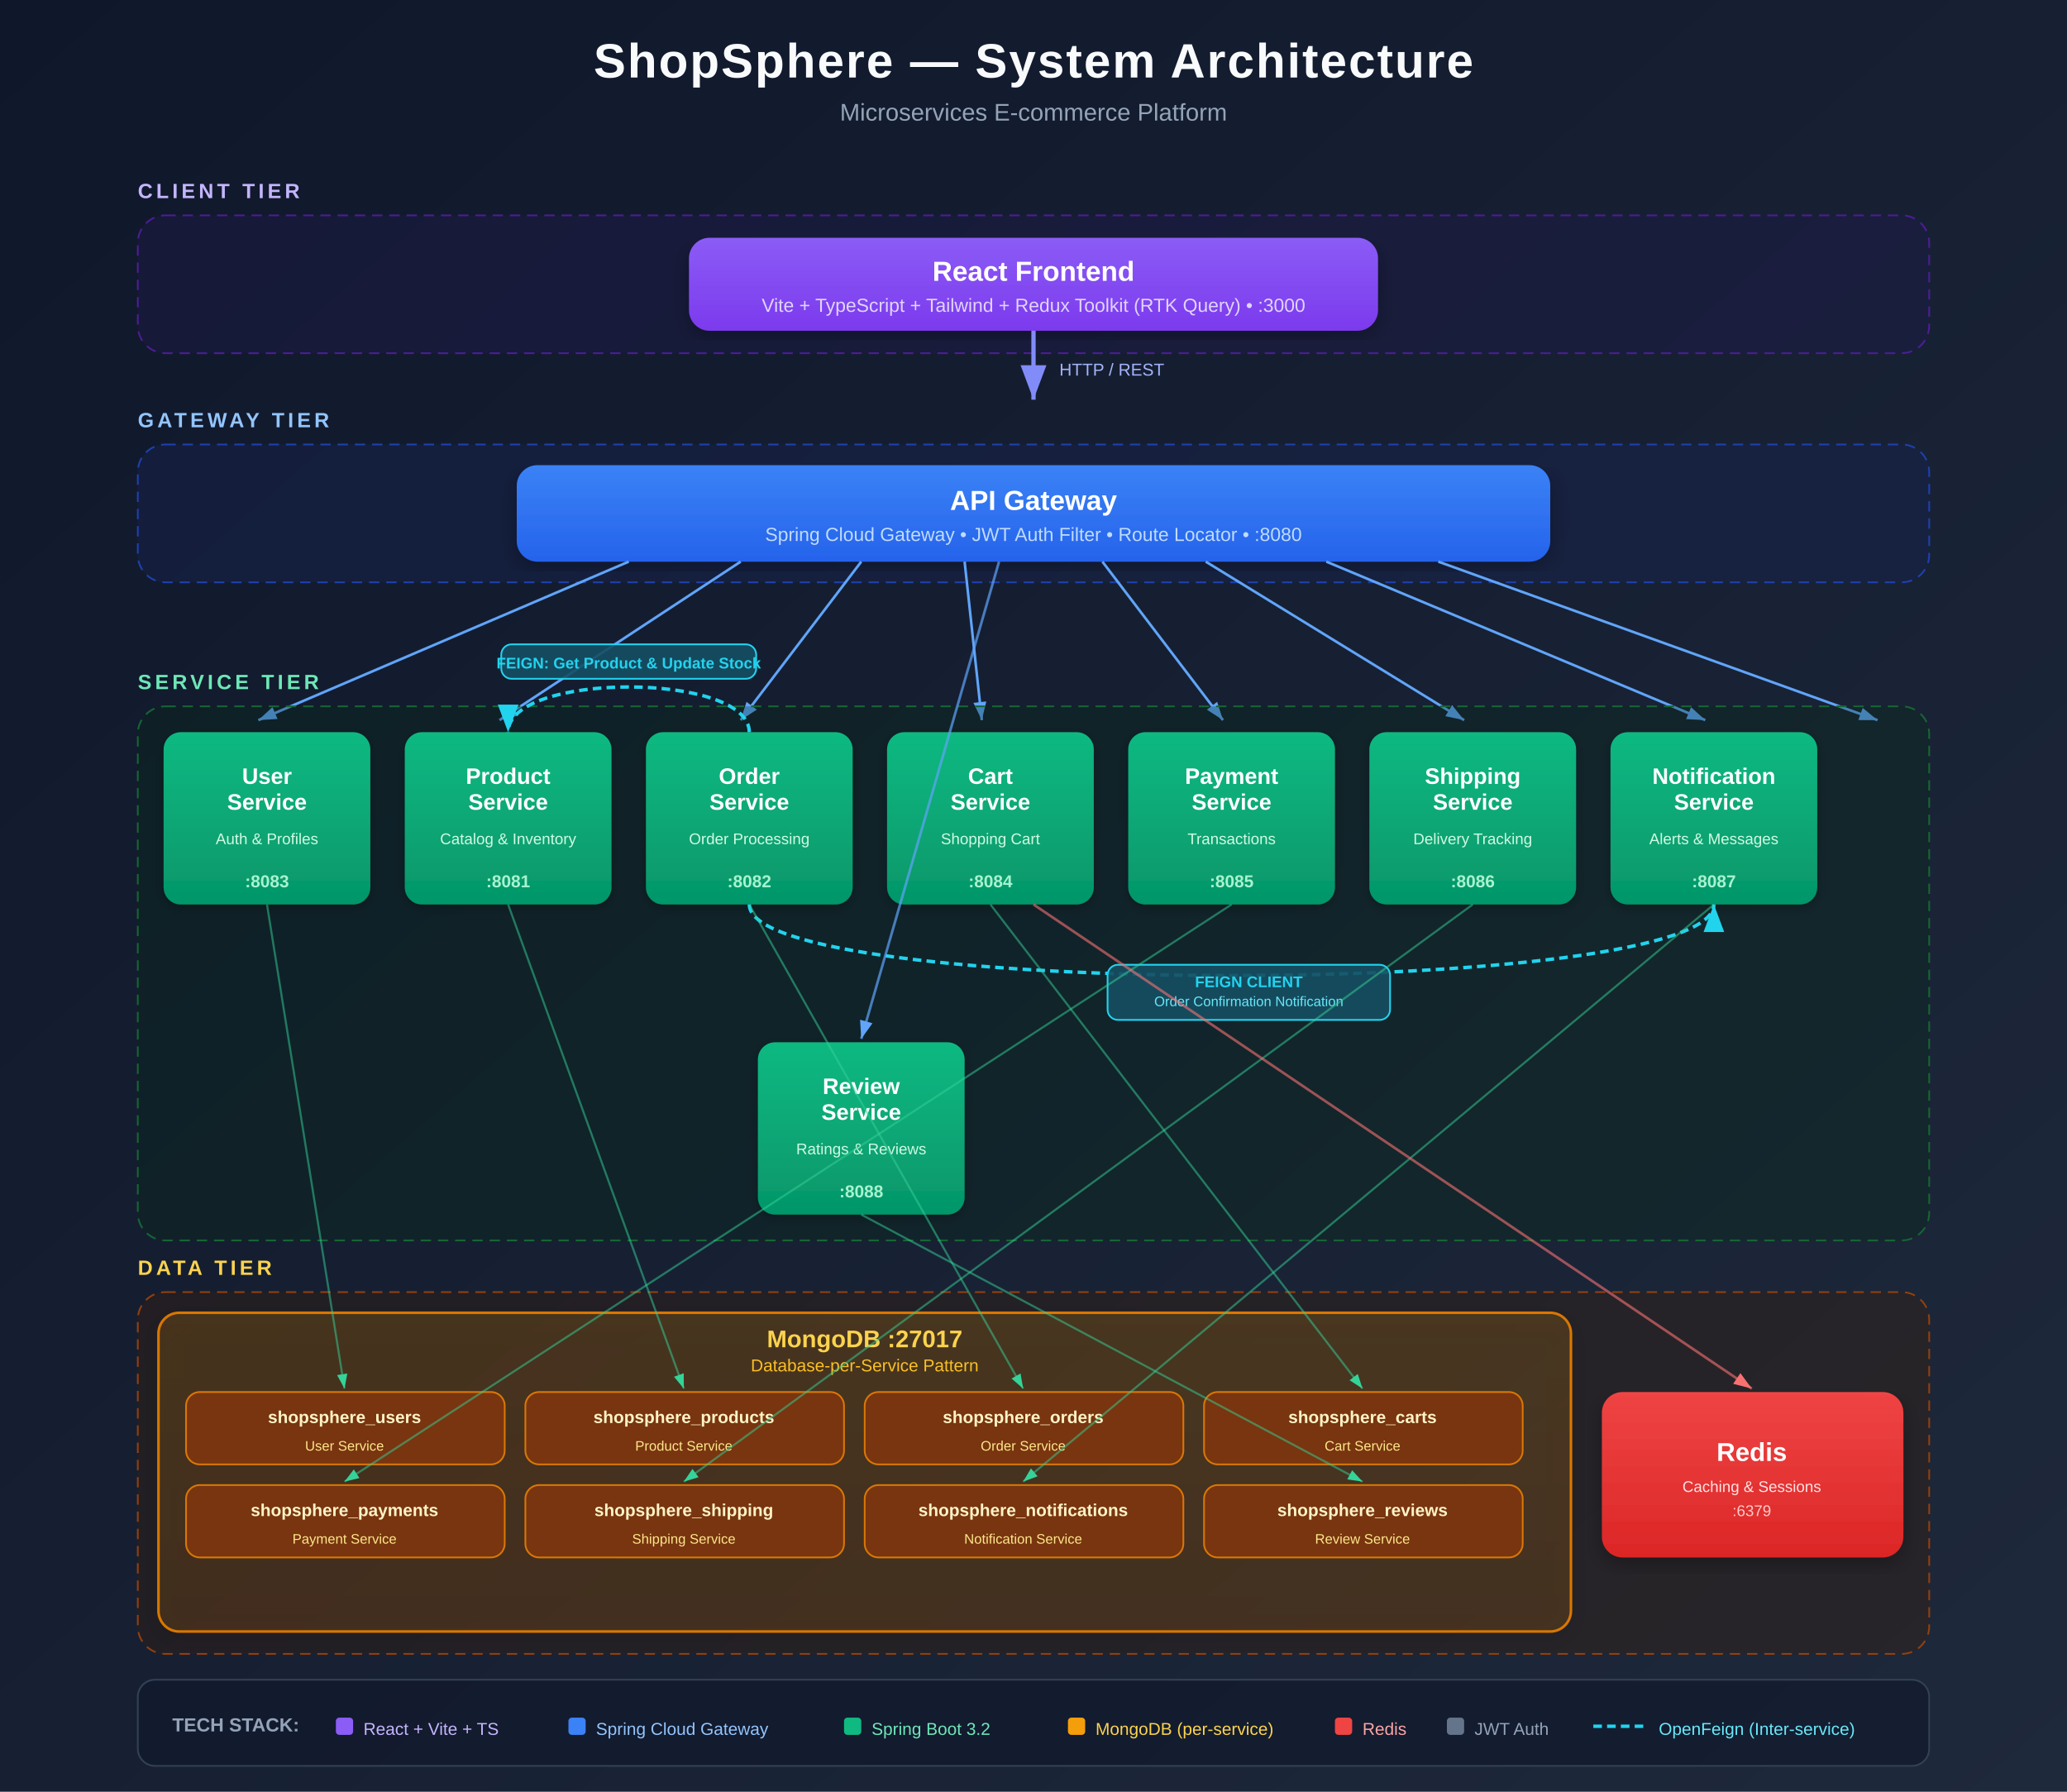
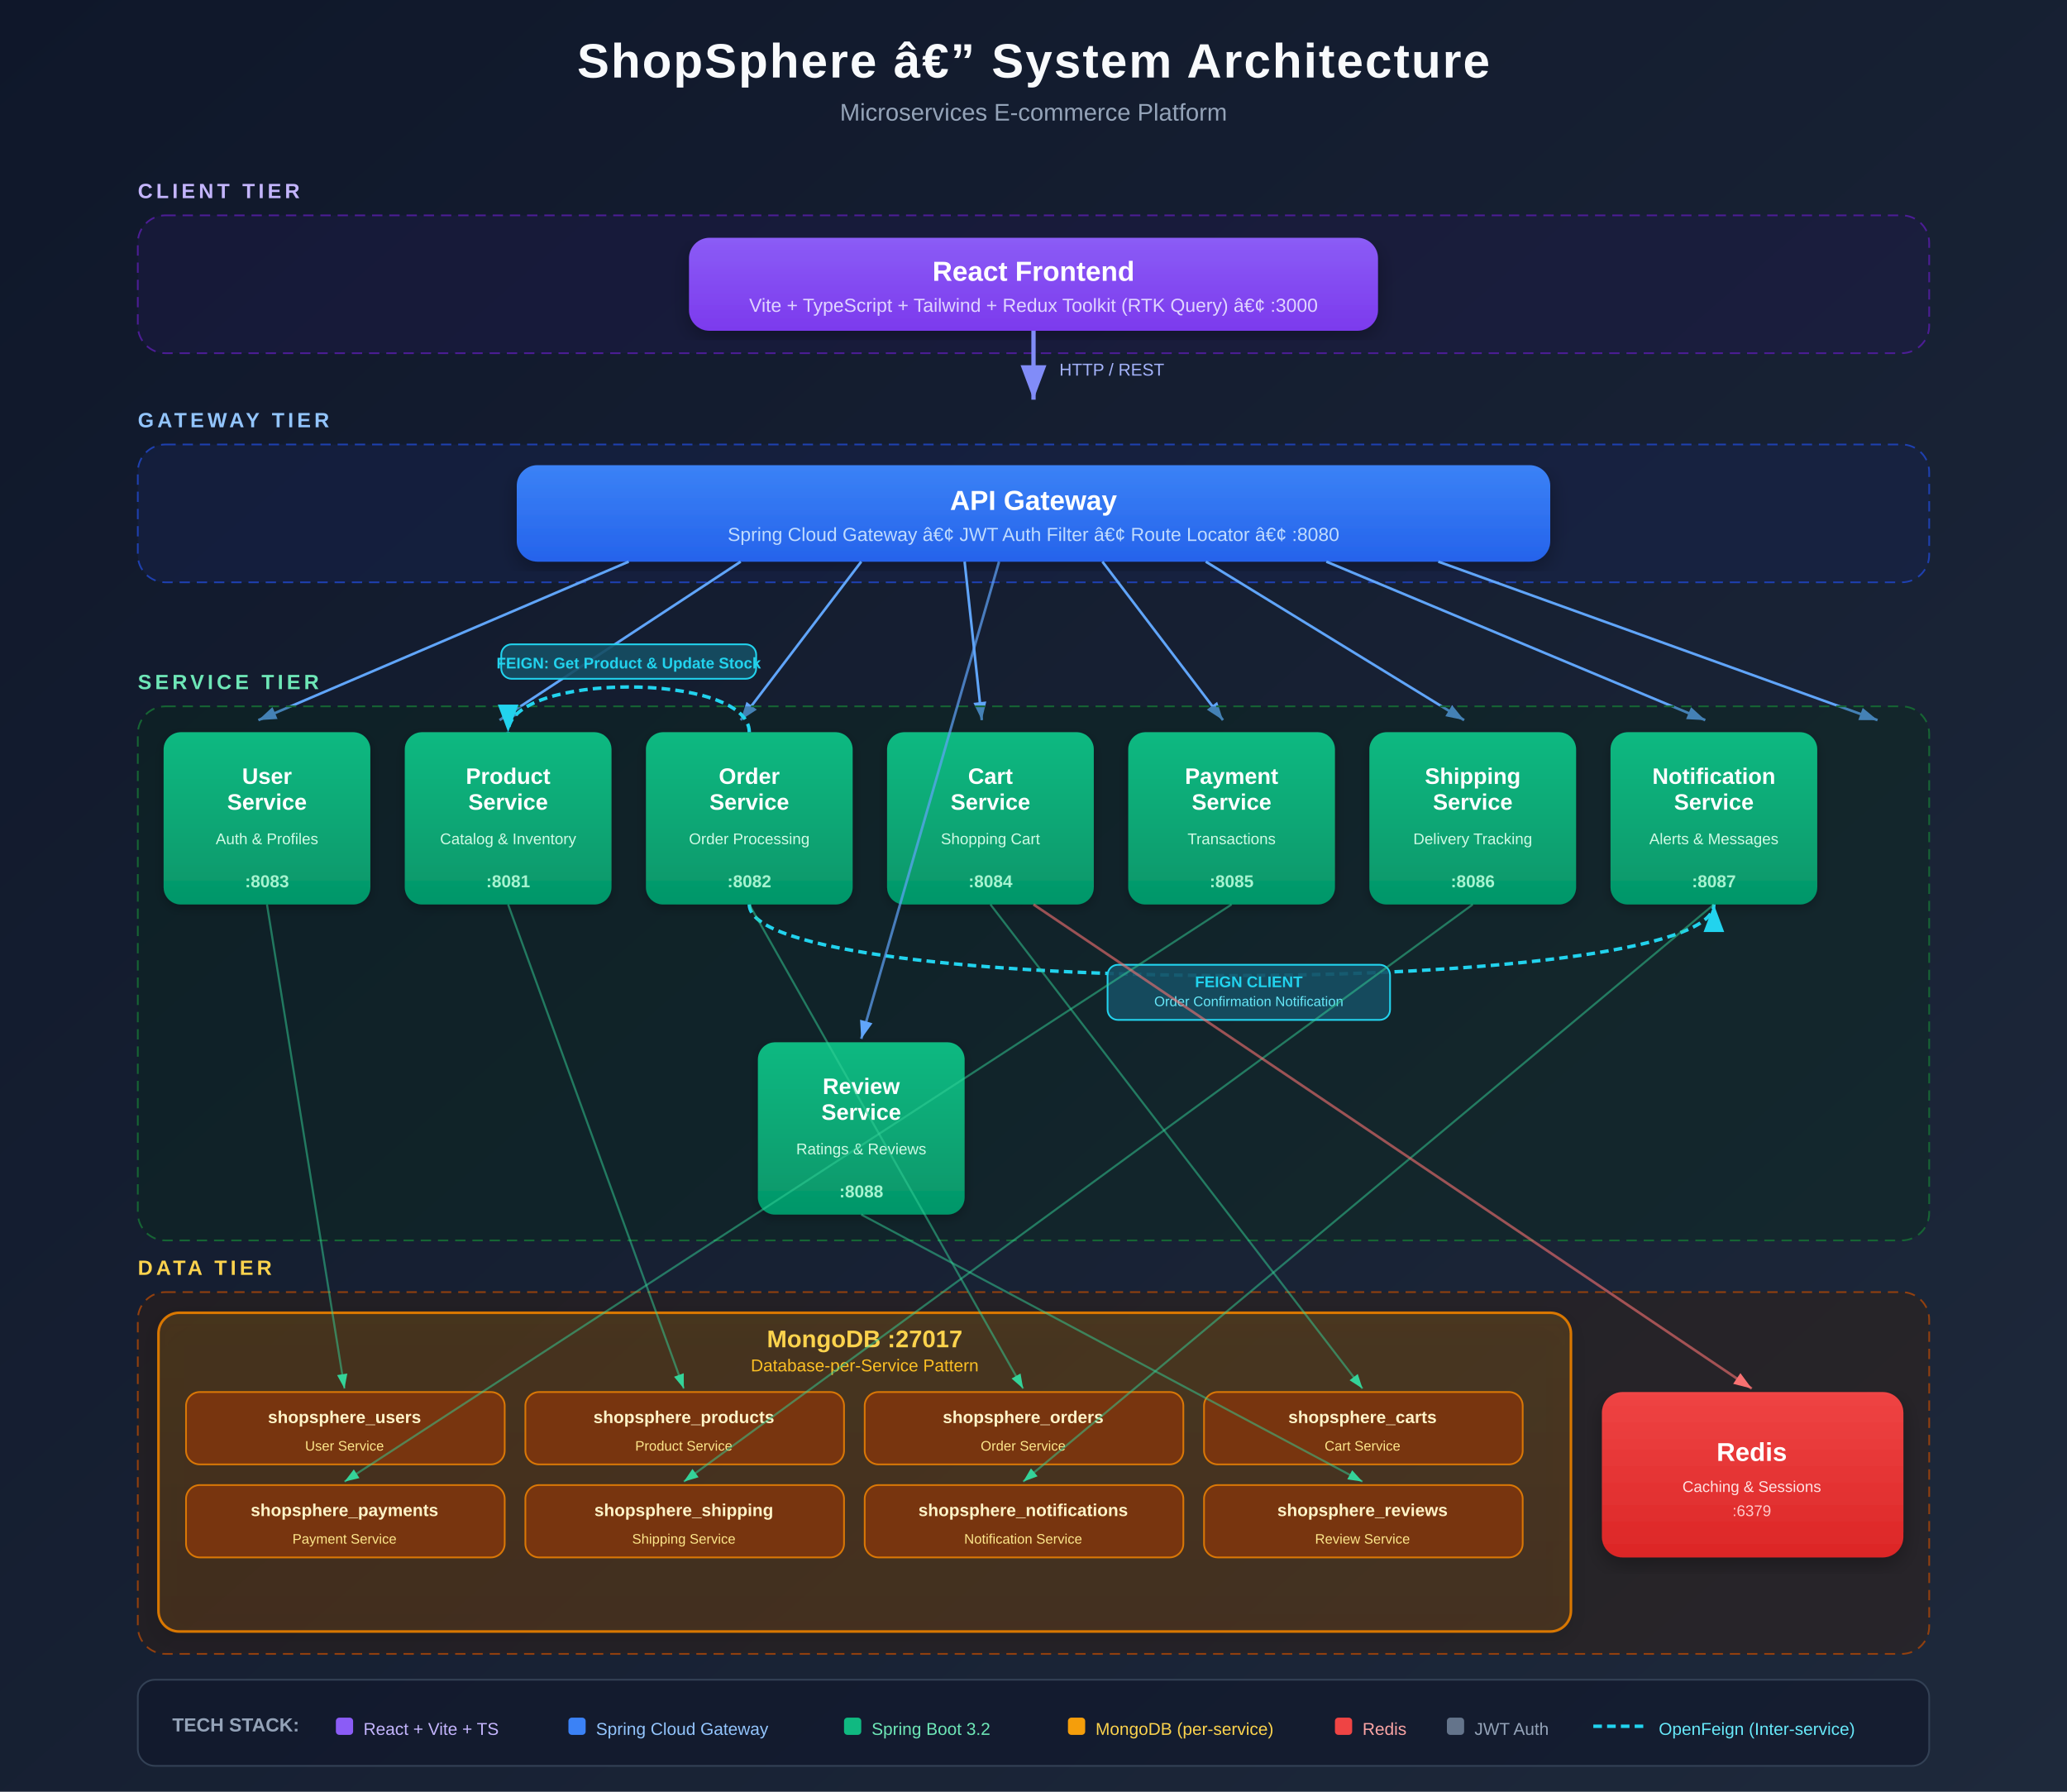
<svg xmlns="http://www.w3.org/2000/svg" viewBox="0 0 1200 1040" font-family="'Segoe UI', Arial, sans-serif">
  <defs>
    <linearGradient id="bgGrad" x1="0%" y1="0%" x2="100%" y2="100%">
      <stop offset="0%" style="stop-color:#0f172a;stop-opacity:1" />
      <stop offset="100%" style="stop-color:#1e293b;stop-opacity:1" />
    </linearGradient>
    <linearGradient id="clientGrad" x1="0%" y1="0%" x2="0%" y2="100%">
      <stop offset="0%" style="stop-color:#8b5cf6" />
      <stop offset="100%" style="stop-color:#7c3aed" />
    </linearGradient>
    <linearGradient id="gatewayGrad" x1="0%" y1="0%" x2="0%" y2="100%">
      <stop offset="0%" style="stop-color:#3b82f6" />
      <stop offset="100%" style="stop-color:#2563eb" />
    </linearGradient>
    <linearGradient id="serviceGrad" x1="0%" y1="0%" x2="0%" y2="100%">
      <stop offset="0%" style="stop-color:#10b981" />
      <stop offset="100%" style="stop-color:#059669" />
    </linearGradient>
    <linearGradient id="dbGrad" x1="0%" y1="0%" x2="0%" y2="100%">
      <stop offset="0%" style="stop-color:#f59e0b" />
      <stop offset="100%" style="stop-color:#d97706" />
    </linearGradient>
    <linearGradient id="redisGrad" x1="0%" y1="0%" x2="0%" y2="100%">
      <stop offset="0%" style="stop-color:#ef4444" />
      <stop offset="100%" style="stop-color:#dc2626" />
    </linearGradient>
    <filter id="shadow" x="-5%" y="-5%" width="115%" height="115%">
      <feDropShadow dx="0" dy="4" stdDeviation="6" flood-color="#000" flood-opacity="0.3" />
    </filter>
    <filter id="shadowSm" x="-5%" y="-5%" width="115%" height="115%">
      <feDropShadow dx="0" dy="2" stdDeviation="3" flood-color="#000" flood-opacity="0.25" />
    </filter>
    <marker id="arrowPurple" markerWidth="8" markerHeight="6" refX="8" refY="3" orient="auto">
      <polygon points="0 0, 8 3, 0 6" fill="#818cf8" />
    </marker>
    <marker id="arrowBlue" markerWidth="7" markerHeight="5" refX="7" refY="2.5" orient="auto">
      <polygon points="0 0, 7 2.5, 0 5" fill="#60a5fa" />
    </marker>
    <marker id="arrowGreen" markerWidth="7" markerHeight="5" refX="7" refY="2.5" orient="auto">
      <polygon points="0 0, 7 2.5, 0 5" fill="#34d399" />
    </marker>
    <marker id="arrowRed" markerWidth="7" markerHeight="5" refX="7" refY="2.5" orient="auto">
      <polygon points="0 0, 7 2.5, 0 5" fill="#f87171" />
    </marker>
    <marker id="arrowCyan" markerWidth="8" markerHeight="6" refX="8" refY="3" orient="auto">
      <polygon points="0 0, 8 3, 0 6" fill="#22d3ee" />
    </marker>
    <marker id="arrowCyanRev" markerWidth="8" markerHeight="6" refX="0" refY="3" orient="auto">
      <polygon points="8 0, 0 3, 8 6" fill="#22d3ee" />
    </marker>
  </defs>
  <rect width="1200" height="1040" fill="url(#bgGrad)" rx="0" />
-   <text x="600" y="45" text-anchor="middle" fill="#f8fafc" font-size="28" font-weight="700" letter-spacing="1">ShopSphere — System Architecture</text>
+   <text x="600" y="45" text-anchor="middle" fill="#f8fafc" font-size="28" font-weight="700" letter-spacing="1">ShopSphere â€” System Architecture</text>
  <text x="600" y="70" text-anchor="middle" fill="#94a3b8" font-size="14">Microservices E-commerce Platform</text>
  <text x="80" y="115" fill="#c4b5fd" font-size="12" font-weight="600" letter-spacing="2">CLIENT TIER</text>
  <rect x="80" y="125" width="1040" height="80" rx="16" fill="#1e1b4b" fill-opacity="0.4" stroke="#4c1d95" stroke-width="1" stroke-dasharray="6,4" />
  <rect x="400" y="138" width="400" height="54" rx="12" fill="url(#clientGrad)" filter="url(#shadow)" />
  <text x="600" y="163" text-anchor="middle" fill="#fff" font-size="16" font-weight="700">React Frontend</text>
-   <text x="600" y="181" text-anchor="middle" fill="#e0d4ff" font-size="11">Vite + TypeScript + Tailwind + Redux Toolkit (RTK Query)  •  :3000</text>
+   <text x="600" y="181" text-anchor="middle" fill="#e0d4ff" font-size="11">Vite + TypeScript + Tailwind + Redux Toolkit (RTK Query)  â€¢  :3000</text>
  <line x1="600" y1="192" x2="600" y2="232" stroke="#818cf8" stroke-width="2.5" marker-end="url(#arrowPurple)" />
  <text x="615" y="218" fill="#a5b4fc" font-size="10">HTTP / REST</text>
  <text x="80" y="248" fill="#93c5fd" font-size="12" font-weight="600" letter-spacing="2">GATEWAY TIER</text>
  <rect x="80" y="258" width="1040" height="80" rx="16" fill="#172554" fill-opacity="0.4" stroke="#1e40af" stroke-width="1" stroke-dasharray="6,4" />
  <rect x="300" y="270" width="600" height="56" rx="12" fill="url(#gatewayGrad)" filter="url(#shadow)" />
  <text x="600" y="296" text-anchor="middle" fill="#fff" font-size="16" font-weight="700">API Gateway</text>
-   <text x="600" y="314" text-anchor="middle" fill="#bfdbfe" font-size="11">Spring Cloud Gateway  •  JWT Auth Filter  •  Route Locator  •  :8080</text>
+   <text x="600" y="314" text-anchor="middle" fill="#bfdbfe" font-size="11">Spring Cloud Gateway  â€¢  JWT Auth Filter  â€¢  Route Locator  â€¢  :8080</text>
  <line x1="365" y1="326" x2="150" y2="418" stroke="#60a5fa" stroke-width="1.5" marker-end="url(#arrowBlue)" />
  <line x1="430" y1="326" x2="290" y2="418" stroke="#60a5fa" stroke-width="1.5" marker-end="url(#arrowBlue)" />
  <line x1="500" y1="326" x2="430" y2="418" stroke="#60a5fa" stroke-width="1.5" marker-end="url(#arrowBlue)" />
  <line x1="560" y1="326" x2="570" y2="418" stroke="#60a5fa" stroke-width="1.5" marker-end="url(#arrowBlue)" />
  <line x1="640" y1="326" x2="710" y2="418" stroke="#60a5fa" stroke-width="1.5" marker-end="url(#arrowBlue)" />
  <line x1="700" y1="326" x2="850" y2="418" stroke="#60a5fa" stroke-width="1.5" marker-end="url(#arrowBlue)" />
  <line x1="770" y1="326" x2="990" y2="418" stroke="#60a5fa" stroke-width="1.5" marker-end="url(#arrowBlue)" />
  <line x1="835" y1="326" x2="1090" y2="418" stroke="#60a5fa" stroke-width="1.5" marker-end="url(#arrowBlue)" />
  <text x="80" y="400" fill="#6ee7b7" font-size="12" font-weight="600" letter-spacing="2">SERVICE TIER</text>
  <rect x="80" y="410" width="1040" height="310" rx="16" fill="#052e16" fill-opacity="0.3" stroke="#166534" stroke-width="1" stroke-dasharray="6,4" />
  <rect x="95" y="425" width="120" height="100" rx="10" fill="url(#serviceGrad)" filter="url(#shadowSm)" />
  <text x="155" y="455" text-anchor="middle" fill="#fff" font-size="13" font-weight="700">User</text>
  <text x="155" y="470" text-anchor="middle" fill="#fff" font-size="13" font-weight="700">Service</text>
  <text x="155" y="490" text-anchor="middle" fill="#d1fae5" font-size="9">Auth &amp; Profiles</text>
  <text x="155" y="515" text-anchor="middle" fill="#a7f3d0" font-size="10" font-weight="600">:8083</text>
  <rect x="235" y="425" width="120" height="100" rx="10" fill="url(#serviceGrad)" filter="url(#shadowSm)" />
  <text x="295" y="455" text-anchor="middle" fill="#fff" font-size="13" font-weight="700">Product</text>
  <text x="295" y="470" text-anchor="middle" fill="#fff" font-size="13" font-weight="700">Service</text>
  <text x="295" y="490" text-anchor="middle" fill="#d1fae5" font-size="9">Catalog &amp; Inventory</text>
  <text x="295" y="515" text-anchor="middle" fill="#a7f3d0" font-size="10" font-weight="600">:8081</text>
  <rect x="375" y="425" width="120" height="100" rx="10" fill="url(#serviceGrad)" filter="url(#shadowSm)" />
  <text x="435" y="455" text-anchor="middle" fill="#fff" font-size="13" font-weight="700">Order</text>
  <text x="435" y="470" text-anchor="middle" fill="#fff" font-size="13" font-weight="700">Service</text>
  <text x="435" y="490" text-anchor="middle" fill="#d1fae5" font-size="9">Order Processing</text>
  <text x="435" y="515" text-anchor="middle" fill="#a7f3d0" font-size="10" font-weight="600">:8082</text>
  <rect x="515" y="425" width="120" height="100" rx="10" fill="url(#serviceGrad)" filter="url(#shadowSm)" />
  <text x="575" y="455" text-anchor="middle" fill="#fff" font-size="13" font-weight="700">Cart</text>
  <text x="575" y="470" text-anchor="middle" fill="#fff" font-size="13" font-weight="700">Service</text>
  <text x="575" y="490" text-anchor="middle" fill="#d1fae5" font-size="9">Shopping Cart</text>
  <text x="575" y="515" text-anchor="middle" fill="#a7f3d0" font-size="10" font-weight="600">:8084</text>
  <rect x="655" y="425" width="120" height="100" rx="10" fill="url(#serviceGrad)" filter="url(#shadowSm)" />
  <text x="715" y="455" text-anchor="middle" fill="#fff" font-size="13" font-weight="700">Payment</text>
  <text x="715" y="470" text-anchor="middle" fill="#fff" font-size="13" font-weight="700">Service</text>
  <text x="715" y="490" text-anchor="middle" fill="#d1fae5" font-size="9">Transactions</text>
  <text x="715" y="515" text-anchor="middle" fill="#a7f3d0" font-size="10" font-weight="600">:8085</text>
  <rect x="795" y="425" width="120" height="100" rx="10" fill="url(#serviceGrad)" filter="url(#shadowSm)" />
  <text x="855" y="455" text-anchor="middle" fill="#fff" font-size="13" font-weight="700">Shipping</text>
  <text x="855" y="470" text-anchor="middle" fill="#fff" font-size="13" font-weight="700">Service</text>
  <text x="855" y="490" text-anchor="middle" fill="#d1fae5" font-size="9">Delivery Tracking</text>
  <text x="855" y="515" text-anchor="middle" fill="#a7f3d0" font-size="10" font-weight="600">:8086</text>
  <rect x="935" y="425" width="120" height="100" rx="10" fill="url(#serviceGrad)" filter="url(#shadowSm)" />
  <text x="995" y="455" text-anchor="middle" fill="#fff" font-size="13" font-weight="700">Notification</text>
  <text x="995" y="470" text-anchor="middle" fill="#fff" font-size="13" font-weight="700">Service</text>
  <text x="995" y="490" text-anchor="middle" fill="#d1fae5" font-size="9">Alerts &amp; Messages</text>
  <text x="995" y="515" text-anchor="middle" fill="#a7f3d0" font-size="10" font-weight="600">:8087</text>
  <path d="M 435 425 C 435 390, 295 390, 295 425" fill="none" stroke="#22d3ee" stroke-width="2" stroke-dasharray="5,3" marker-end="url(#arrowCyan)" />
  <rect x="291" y="374" width="148" height="20" rx="6" fill="#164e63" fill-opacity="0.9" stroke="#22d3ee" stroke-width="1" />
  <text x="365" y="388" text-anchor="middle" fill="#22d3ee" font-size="9" font-weight="700">FEIGN: Get Product &amp; Update Stock</text>
  <path d="M 435 525 C 435 580, 995 580, 995 525" fill="none" stroke="#22d3ee" stroke-width="2" stroke-dasharray="5,3" marker-end="url(#arrowCyan)" />
  <rect x="643" y="560" width="164" height="32" rx="6" fill="#164e63" fill-opacity="0.9" stroke="#22d3ee" stroke-width="1" />
  <text x="725" y="573" text-anchor="middle" fill="#22d3ee" font-size="9" font-weight="700">FEIGN CLIENT</text>
  <text x="725" y="584" text-anchor="middle" fill="#67e8f9" font-size="8">Order Confirmation Notification</text>
  <rect x="440" y="605" width="120" height="100" rx="10" fill="url(#serviceGrad)" filter="url(#shadowSm)" />
  <text x="500" y="635" text-anchor="middle" fill="#fff" font-size="13" font-weight="700">Review</text>
  <text x="500" y="650" text-anchor="middle" fill="#fff" font-size="13" font-weight="700">Service</text>
  <text x="500" y="670" text-anchor="middle" fill="#d1fae5" font-size="9">Ratings &amp; Reviews</text>
  <text x="500" y="695" text-anchor="middle" fill="#a7f3d0" font-size="10" font-weight="600">:8088</text>
  <line x1="580" y1="326" x2="500" y2="603" stroke="#60a5fa" stroke-width="1.5" marker-end="url(#arrowBlue)" stroke-opacity="0.7" />
  <text x="80" y="740" fill="#fcd34d" font-size="12" font-weight="600" letter-spacing="2">DATA TIER</text>
  <rect x="80" y="750" width="1040" height="210" rx="16" fill="#422006" fill-opacity="0.3" stroke="#92400e" stroke-width="1" stroke-dasharray="6,4" />
  <rect x="92" y="762" width="820" height="185" rx="12" fill="url(#dbGrad)" filter="url(#shadow)" fill-opacity="0.15" stroke="#d97706" stroke-width="1.5" />
  <text x="502" y="782" text-anchor="middle" fill="#fcd34d" font-size="14" font-weight="700">MongoDB  :27017</text>
  <text x="502" y="796" text-anchor="middle" fill="#fbbf24" font-size="10">Database-per-Service Pattern</text>
  <rect x="108" y="808" width="185" height="42" rx="8" fill="#78350f" stroke="#d97706" stroke-width="1" />
  <text x="200" y="826" text-anchor="middle" fill="#fef3c7" font-size="10" font-weight="700">shopsphere_users</text>
  <text x="200" y="842" text-anchor="middle" fill="#fde68a" font-size="8">User Service</text>
  <rect x="305" y="808" width="185" height="42" rx="8" fill="#78350f" stroke="#d97706" stroke-width="1" />
  <text x="397" y="826" text-anchor="middle" fill="#fef3c7" font-size="10" font-weight="700">shopsphere_products</text>
  <text x="397" y="842" text-anchor="middle" fill="#fde68a" font-size="8">Product Service</text>
  <rect x="502" y="808" width="185" height="42" rx="8" fill="#78350f" stroke="#d97706" stroke-width="1" />
  <text x="594" y="826" text-anchor="middle" fill="#fef3c7" font-size="10" font-weight="700">shopsphere_orders</text>
  <text x="594" y="842" text-anchor="middle" fill="#fde68a" font-size="8">Order Service</text>
  <rect x="699" y="808" width="185" height="42" rx="8" fill="#78350f" stroke="#d97706" stroke-width="1" />
  <text x="791" y="826" text-anchor="middle" fill="#fef3c7" font-size="10" font-weight="700">shopsphere_carts</text>
  <text x="791" y="842" text-anchor="middle" fill="#fde68a" font-size="8">Cart Service</text>
  <rect x="108" y="862" width="185" height="42" rx="8" fill="#78350f" stroke="#d97706" stroke-width="1" />
  <text x="200" y="880" text-anchor="middle" fill="#fef3c7" font-size="10" font-weight="700">shopsphere_payments</text>
  <text x="200" y="896" text-anchor="middle" fill="#fde68a" font-size="8">Payment Service</text>
  <rect x="305" y="862" width="185" height="42" rx="8" fill="#78350f" stroke="#d97706" stroke-width="1" />
  <text x="397" y="880" text-anchor="middle" fill="#fef3c7" font-size="10" font-weight="700">shopsphere_shipping</text>
  <text x="397" y="896" text-anchor="middle" fill="#fde68a" font-size="8">Shipping Service</text>
  <rect x="502" y="862" width="185" height="42" rx="8" fill="#78350f" stroke="#d97706" stroke-width="1" />
  <text x="594" y="880" text-anchor="middle" fill="#fef3c7" font-size="10" font-weight="700">shopsphere_notifications</text>
  <text x="594" y="896" text-anchor="middle" fill="#fde68a" font-size="8">Notification Service</text>
  <rect x="699" y="862" width="185" height="42" rx="8" fill="#78350f" stroke="#d97706" stroke-width="1" />
  <text x="791" y="880" text-anchor="middle" fill="#fef3c7" font-size="10" font-weight="700">shopsphere_reviews</text>
  <text x="791" y="896" text-anchor="middle" fill="#fde68a" font-size="8">Review Service</text>
  <line x1="155" y1="525" x2="200" y2="806" stroke="#34d399" stroke-width="1.2" stroke-opacity="0.5" marker-end="url(#arrowGreen)" />
  <line x1="295" y1="525" x2="397" y2="806" stroke="#34d399" stroke-width="1.2" stroke-opacity="0.5" marker-end="url(#arrowGreen)" />
  <line x1="435" y1="525" x2="594" y2="806" stroke="#34d399" stroke-width="1.2" stroke-opacity="0.5" marker-end="url(#arrowGreen)" />
  <line x1="575" y1="525" x2="791" y2="806" stroke="#34d399" stroke-width="1.2" stroke-opacity="0.5" marker-end="url(#arrowGreen)" />
  <line x1="715" y1="525" x2="200" y2="860" stroke="#34d399" stroke-width="1.2" stroke-opacity="0.5" marker-end="url(#arrowGreen)" />
  <line x1="855" y1="525" x2="397" y2="860" stroke="#34d399" stroke-width="1.2" stroke-opacity="0.5" marker-end="url(#arrowGreen)" />
  <line x1="995" y1="525" x2="594" y2="860" stroke="#34d399" stroke-width="1.2" stroke-opacity="0.5" marker-end="url(#arrowGreen)" />
  <line x1="500" y1="705" x2="791" y2="860" stroke="#34d399" stroke-width="1.2" stroke-opacity="0.5" marker-end="url(#arrowGreen)" />
  <rect x="930" y="808" width="175" height="96" rx="12" fill="url(#redisGrad)" filter="url(#shadow)" />
  <text x="1017" y="848" text-anchor="middle" fill="#fff" font-size="15" font-weight="700">Redis</text>
  <text x="1017" y="866" text-anchor="middle" fill="#fee2e2" font-size="9">Caching &amp; Sessions</text>
  <text x="1017" y="880" text-anchor="middle" fill="#fecaca" font-size="9">:6379</text>
  <line x1="600" y1="525" x2="1017" y2="806" stroke="#f87171" stroke-width="1.5" stroke-opacity="0.6" marker-end="url(#arrowRed)" />
  <rect x="80" y="975" width="1040" height="50" rx="10" fill="#0f172a" fill-opacity="0.6" stroke="#334155" stroke-width="1" />
  <text x="100" y="1005" fill="#94a3b8" font-size="11" font-weight="600">TECH STACK:</text>
  <rect x="195" y="997" width="10" height="10" rx="2" fill="#8b5cf6" />
  <text x="211" y="1007" fill="#c4b5fd" font-size="10">React + Vite + TS</text>
  <rect x="330" y="997" width="10" height="10" rx="2" fill="#3b82f6" />
  <text x="346" y="1007" fill="#93c5fd" font-size="10">Spring Cloud Gateway</text>
  <rect x="490" y="997" width="10" height="10" rx="2" fill="#10b981" />
  <text x="506" y="1007" fill="#6ee7b7" font-size="10">Spring Boot 3.2</text>
  <rect x="620" y="997" width="10" height="10" rx="2" fill="#f59e0b" />
  <text x="636" y="1007" fill="#fcd34d" font-size="10">MongoDB (per-service)</text>
  <rect x="775" y="997" width="10" height="10" rx="2" fill="#ef4444" />
  <text x="791" y="1007" fill="#fca5a5" font-size="10">Redis</text>
  <rect x="840" y="997" width="10" height="10" rx="2" fill="#64748b" />
  <text x="856" y="1007" fill="#94a3b8" font-size="10">JWT Auth</text>
  <line x1="925" y1="1002" x2="955" y2="1002" stroke="#22d3ee" stroke-width="2" stroke-dasharray="5,3" />
  <text x="963" y="1007" fill="#67e8f9" font-size="10">OpenFeign (Inter-service)</text>
</svg>
